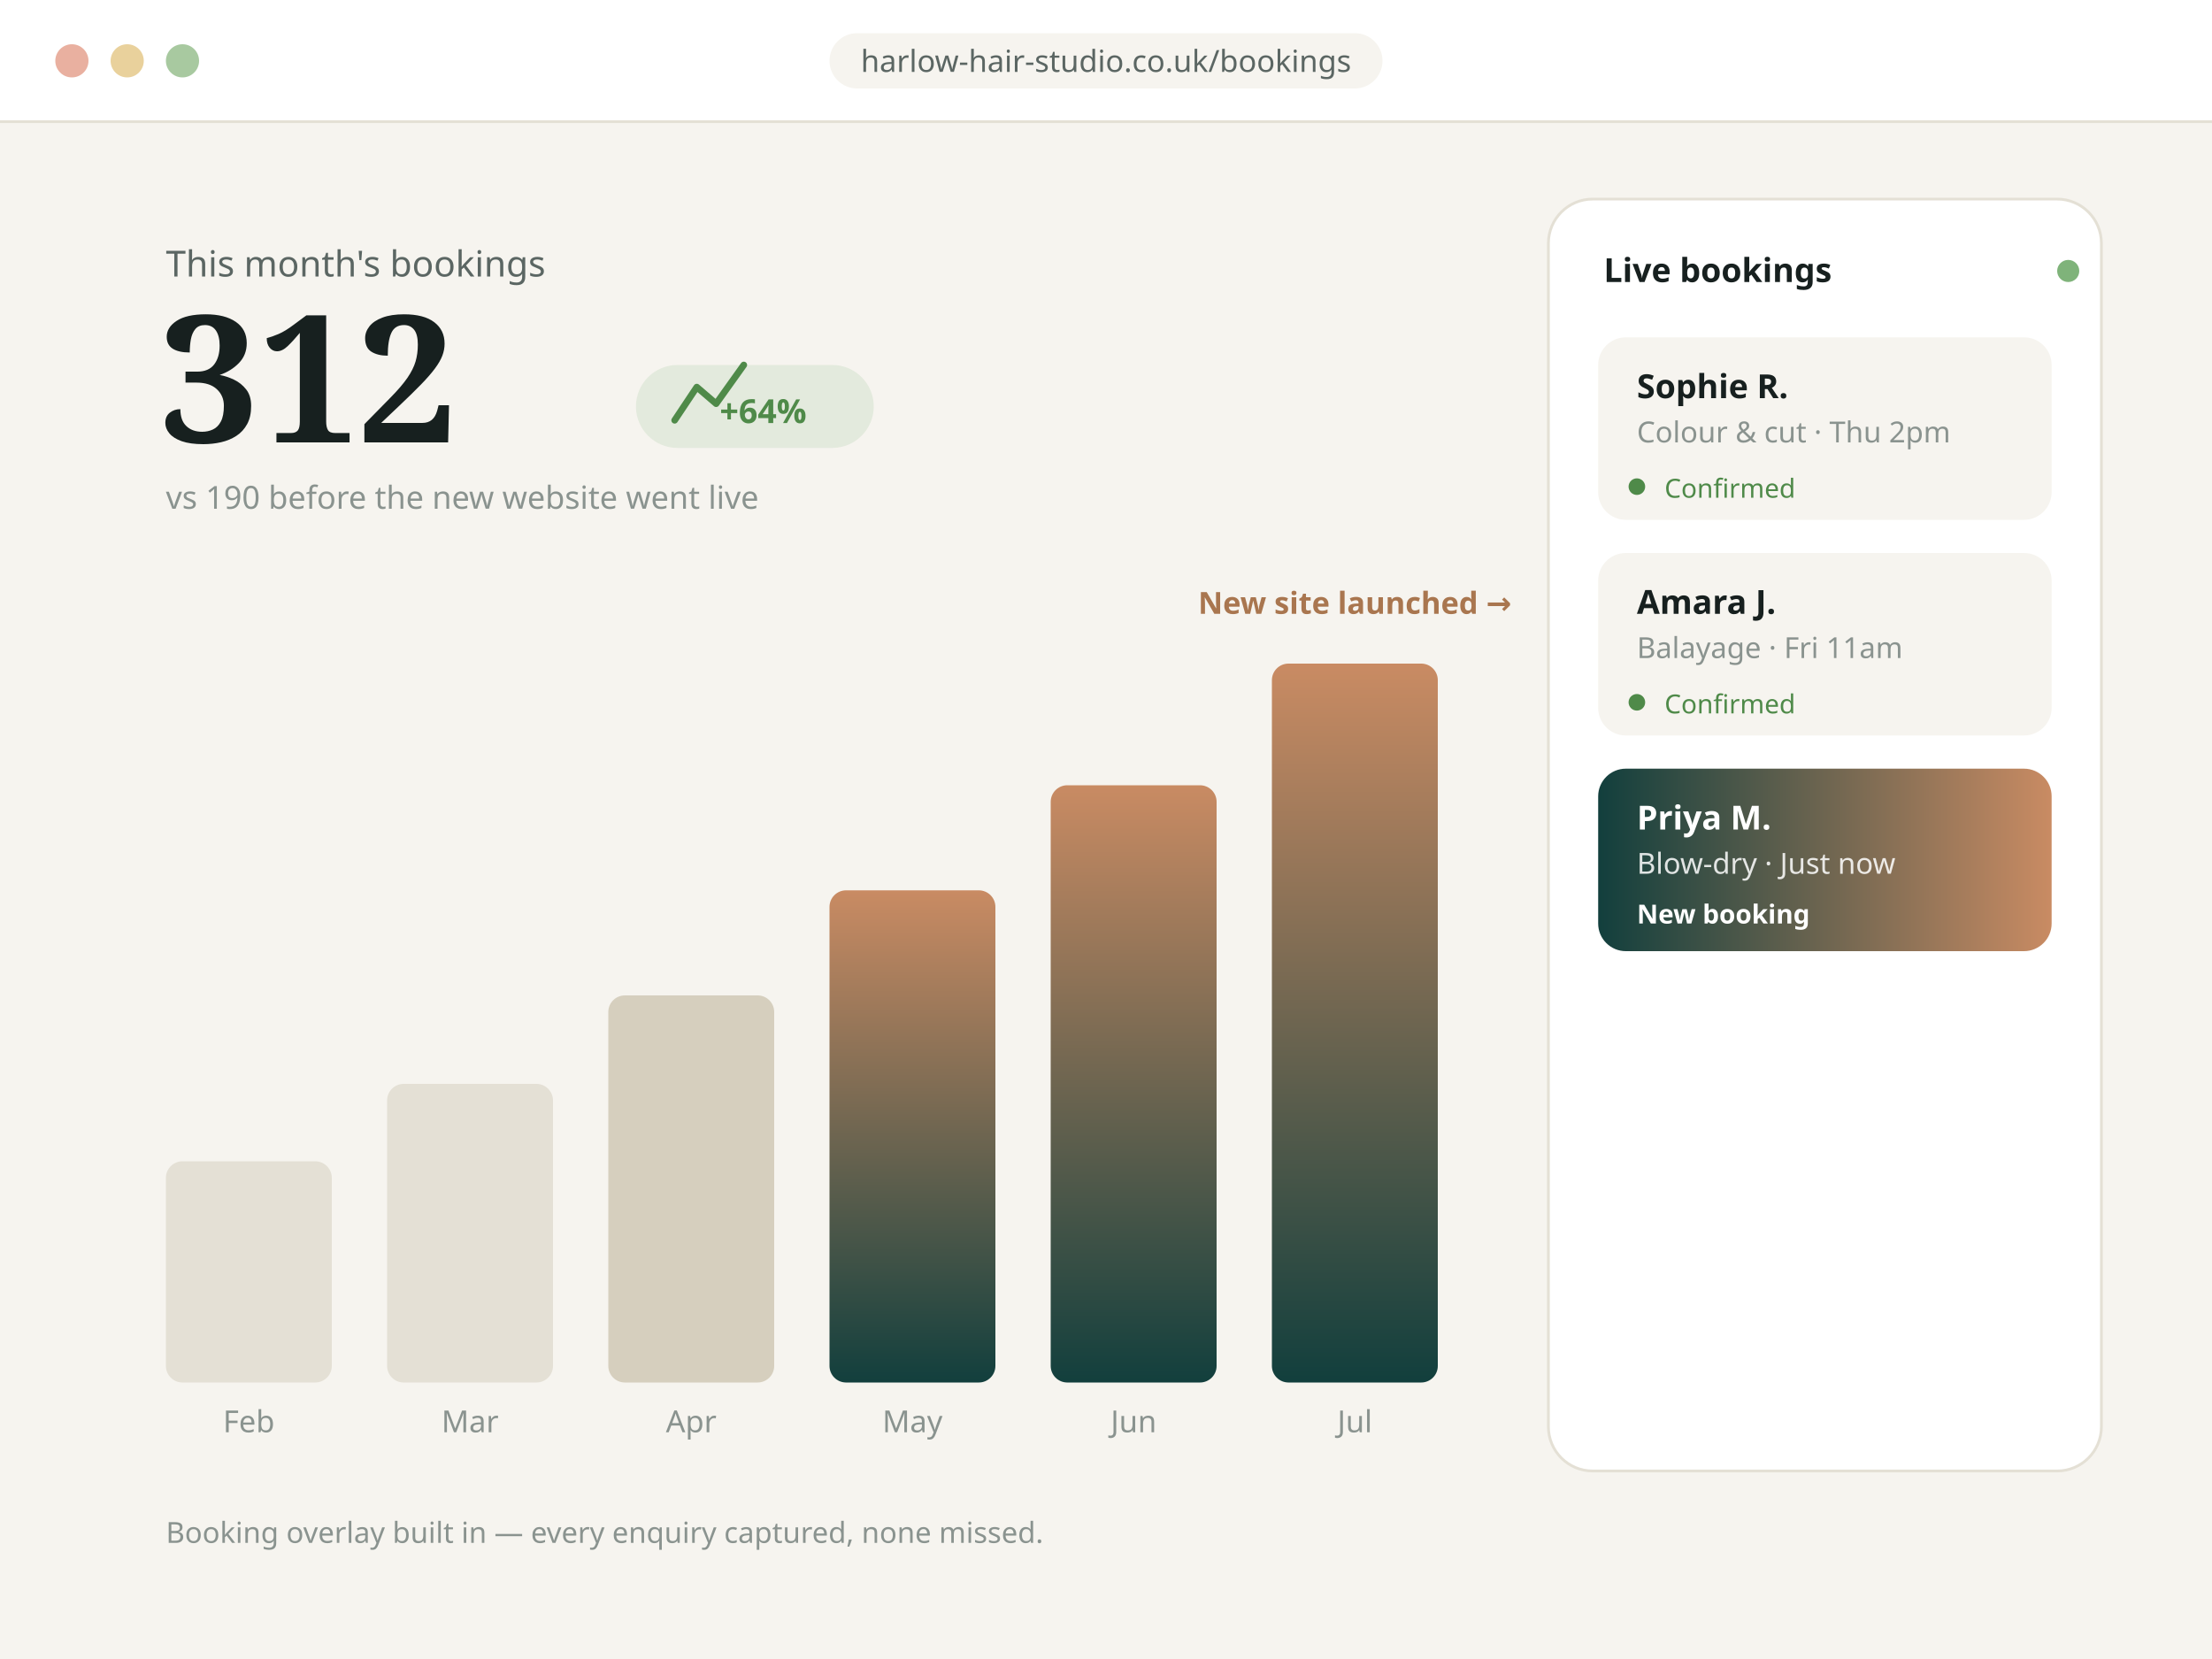
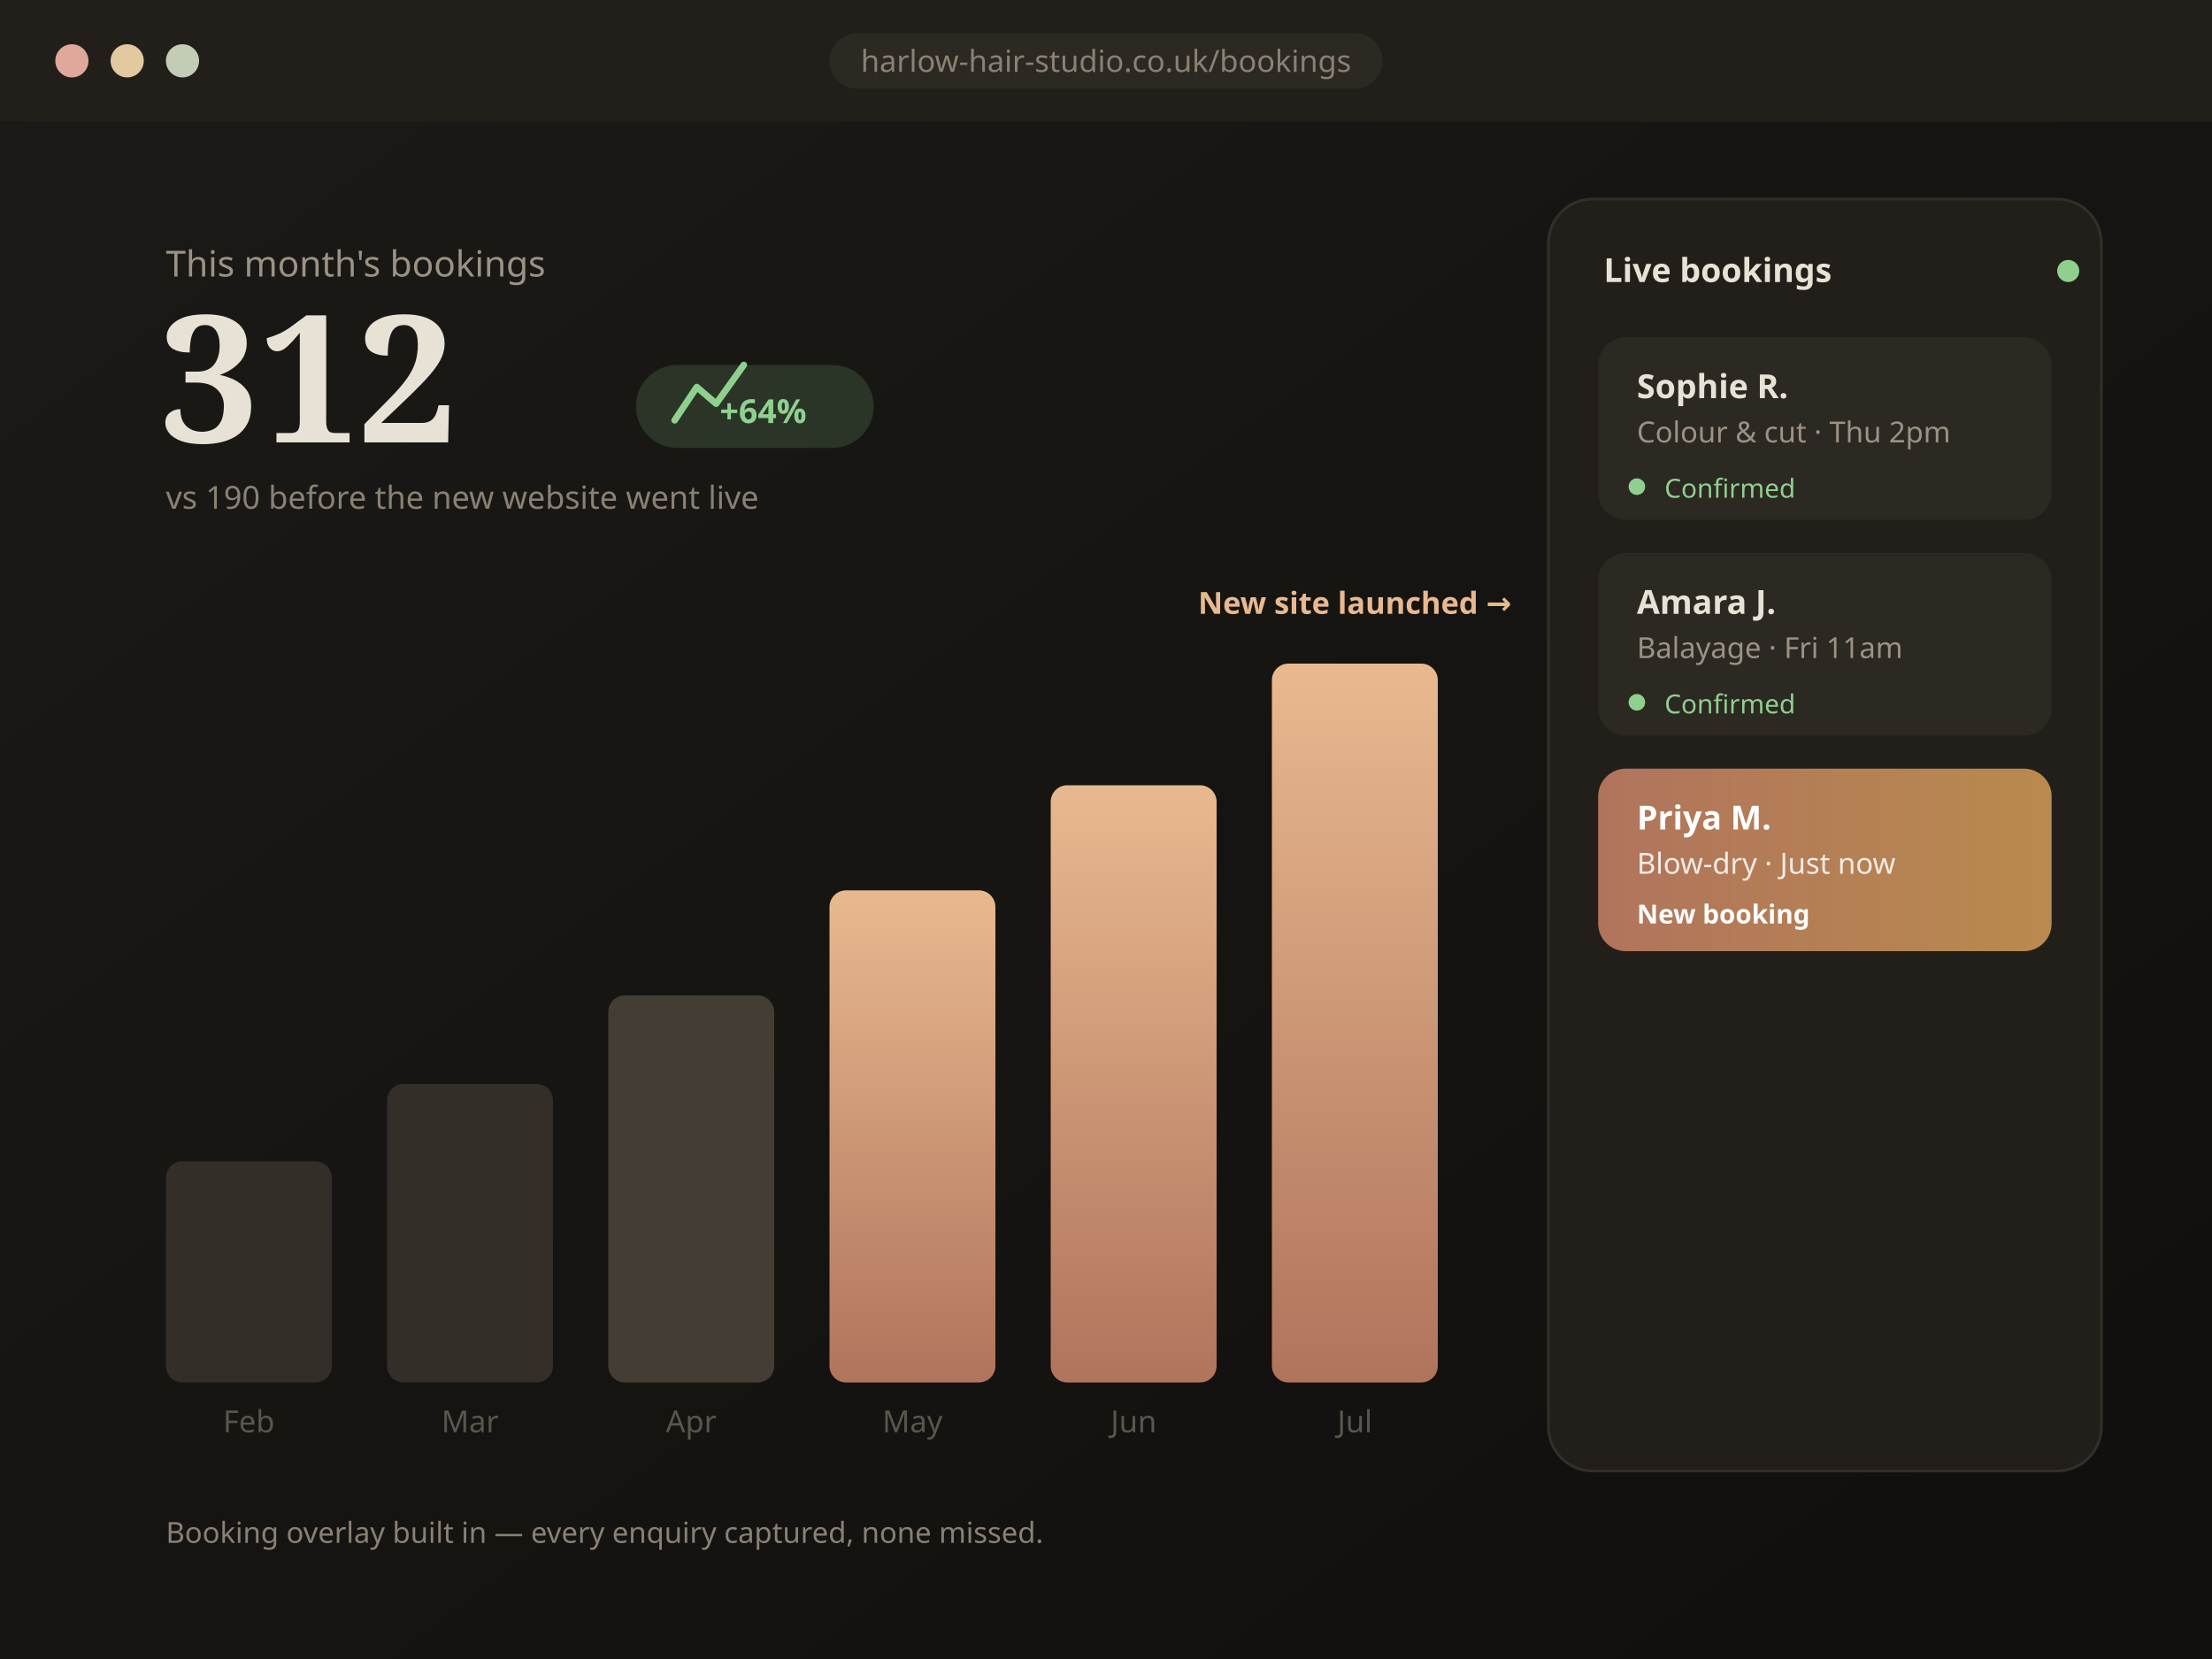
<svg xmlns="http://www.w3.org/2000/svg" viewBox="0 0 800 600">
  <defs>
+     <linearGradient id="bgGrad3" x1="0" y1="0" x2="1" y2="1">
+       <stop offset="0%" stop-color="#1c1a17" />
+       <stop offset="100%" stop-color="#100f0d" />
+     </linearGradient>
    <linearGradient id="accentGrad3" x1="0" y1="0" x2="1" y2="0">
-       <stop offset="0%" stop-color="#123F3D" />
-       <stop offset="100%" stop-color="#C98B63" />
+       <stop offset="0%" stop-color="#b0745c" />
+       <stop offset="100%" stop-color="#b98a4e" />
    </linearGradient>
    <linearGradient id="barGrad" x1="0" y1="1" x2="0" y2="0">
-       <stop offset="0%" stop-color="#123F3D" />
-       <stop offset="100%" stop-color="#C98B63" />
+       <stop offset="0%" stop-color="#b0745c" />
+       <stop offset="100%" stop-color="#e8b98f" />
    </linearGradient>
  </defs>
-   <rect width="800" height="600" fill="#F6F4EF" />
-   <rect x="0" y="0" width="800" height="44" fill="#FFFFFF" />
-   <line x1="0" y1="44" x2="800" y2="44" stroke="#E4E0D5" stroke-width="1" />
-   <circle cx="26" cy="22" r="6" fill="#e9b0a0" />
-   <circle cx="46" cy="22" r="6" fill="#e9d19c" />
-   <circle cx="66" cy="22" r="6" fill="#a8c9a0" />
-   <rect x="300" y="12" width="200" height="20" rx="10" fill="#F6F4EF" />
-   <text x="400" y="26" font-family="Manrope, sans-serif" font-size="11" fill="#5b6663" text-anchor="middle">harlow-hair-studio.co.uk/bookings</text>
-   <text x="60" y="100" font-family="Manrope, sans-serif" font-size="13" fill="#5b6663">This month's bookings</text>
-   <text x="58" y="160" font-family="Georgia, serif" font-size="64" font-weight="700" fill="#17201F">312</text>
+   <rect width="800" height="600" fill="url(#bgGrad3)" />
+   <rect x="0" y="0" width="800" height="44" fill="#221f1b" />
+   <circle cx="26" cy="22" r="6" fill="#e0a89a" />
+   <circle cx="46" cy="22" r="6" fill="#e3c9a0" />
+   <circle cx="66" cy="22" r="6" fill="#c3cdb6" />
+   <rect x="300" y="12" width="200" height="20" rx="10" fill="#2c2822" />
+   <text x="400" y="26" font-family="Manrope, sans-serif" font-size="11" fill="#8a8074" text-anchor="middle">harlow-hair-studio.co.uk/bookings</text>
+   <text x="60" y="100" font-family="Manrope, sans-serif" font-size="13" fill="#9c9284">This month's bookings</text>
+   <text x="58" y="160" font-family="Georgia, serif" font-size="64" font-weight="700" fill="#e8e2d6">312</text>
  <g transform="translate(230,132)">
-     <rect width="86" height="30" rx="15" fill="rgba(127,179,122,.16)" />
-     <path d="M14 20 l8 -12 l7 6 l10 -14" stroke="#4f8a49" stroke-width="2.4" fill="none" stroke-linecap="round" stroke-linejoin="round" />
-     <text x="46" y="21" font-family="Manrope, sans-serif" font-size="12" font-weight="700" fill="#4f8a49" text-anchor="middle">+64%</text>
+     <rect width="86" height="30" rx="15" fill="rgba(143,208,143,.16)" />
+     <path d="M14 20 l8 -12 l7 6 l10 -14" stroke="#8fd08f" stroke-width="2.4" fill="none" stroke-linecap="round" stroke-linejoin="round" />
+     <text x="46" y="21" font-family="Manrope, sans-serif" font-size="12" font-weight="700" fill="#8fd08f" text-anchor="middle">+64%</text>
  </g>
-   <text x="60" y="184" font-family="Manrope, sans-serif" font-size="11.5" fill="#8a938f">vs 190 before the new website went live</text>
+   <text x="60" y="184" font-family="Manrope, sans-serif" font-size="11.5" fill="#8a8074">vs 190 before the new website went live</text>
  <g>
-     <rect x="60" y="420" width="60" height="80" rx="6" fill="#E4E0D5" />
-     <rect x="140" y="392" width="60" height="108" rx="6" fill="#E4E0D5" />
-     <rect x="220" y="360" width="60" height="140" rx="6" fill="#D6CFBE" />
+     <rect x="60" y="420" width="60" height="80" rx="6" fill="#332e28" />
+     <rect x="140" y="392" width="60" height="108" rx="6" fill="#332e28" />
+     <rect x="220" y="360" width="60" height="140" rx="6" fill="#443d34" />
    <rect x="300" y="322" width="60" height="178" rx="6" fill="url(#barGrad)" />
    <rect x="380" y="284" width="60" height="216" rx="6" fill="url(#barGrad)" />
    <rect x="460" y="240" width="60" height="260" rx="6" fill="url(#barGrad)" />
-     <g fill="#8a938f" font-family="Manrope, sans-serif" font-size="11" text-anchor="middle">
+     <g fill="#5c554c" font-family="Manrope, sans-serif" font-size="11" text-anchor="middle">
      <text x="90" y="518">Feb</text>
      <text x="170" y="518">Mar</text>
      <text x="250" y="518">Apr</text>
      <text x="330" y="518">May</text>
      <text x="410" y="518">Jun</text>
      <text x="490" y="518">Jul</text>
    </g>
-     <text x="490" y="222" font-family="Manrope, sans-serif" font-size="11" font-weight="700" fill="#a9764f" text-anchor="middle">New site launched →</text>
+     <text x="490" y="222" font-family="Manrope, sans-serif" font-size="11" font-weight="700" fill="#e8b98f" text-anchor="middle">New site launched →</text>
  </g>
-   <rect x="560" y="72" width="200" height="460" rx="16" fill="#FFFFFF" stroke="#E4E0D5" />
-   <text x="580" y="102" font-family="Manrope, sans-serif" font-size="12" font-weight="700" fill="#17201F">Live bookings</text>
-   <circle cx="748" cy="98" r="4" fill="#7fb37a">
+   <rect x="560" y="72" width="200" height="460" rx="16" fill="#221f1b" stroke="#332e28" />
+   <text x="580" y="102" font-family="Manrope, sans-serif" font-size="12" font-weight="700" fill="#e8e2d6">Live bookings</text>
+   <circle cx="748" cy="98" r="4" fill="#8fd08f">
    <animate attributeName="opacity" values="1;.3;1" dur="1.2s" repeatCount="indefinite" />
  </circle>
  <g font-family="Manrope, sans-serif">
-     <rect x="578" y="122" width="164" height="66" rx="10" fill="#F6F4EF" />
-     <text x="592" y="144" font-size="12" font-weight="700" fill="#17201F">Sophie R.</text>
-     <text x="592" y="160" font-size="10.5" fill="#8a938f">Colour &amp; cut · Thu 2pm</text>
-     <circle cx="592" cy="176" r="3" fill="#4f8a49" />
-     <text x="602" y="180" font-size="9.5" fill="#4f8a49">Confirmed</text>
-     <rect x="578" y="200" width="164" height="66" rx="10" fill="#F6F4EF" />
-     <text x="592" y="222" font-size="12" font-weight="700" fill="#17201F">Amara J.</text>
-     <text x="592" y="238" font-size="10.5" fill="#8a938f">Balayage · Fri 11am</text>
-     <circle cx="592" cy="254" r="3" fill="#4f8a49" />
-     <text x="602" y="258" font-size="9.5" fill="#4f8a49">Confirmed</text>
+     <rect x="578" y="122" width="164" height="66" rx="10" fill="#2c2822" />
+     <text x="592" y="144" font-size="12" font-weight="700" fill="#e8e2d6">Sophie R.</text>
+     <text x="592" y="160" font-size="10.5" fill="#9c9284">Colour &amp; cut · Thu 2pm</text>
+     <circle cx="592" cy="176" r="3" fill="#8fd08f" />
+     <text x="602" y="180" font-size="9.5" fill="#8fd08f">Confirmed</text>
+     <rect x="578" y="200" width="164" height="66" rx="10" fill="#2c2822" />
+     <text x="592" y="222" font-size="12" font-weight="700" fill="#e8e2d6">Amara J.</text>
+     <text x="592" y="238" font-size="10.5" fill="#9c9284">Balayage · Fri 11am</text>
+     <circle cx="592" cy="254" r="3" fill="#8fd08f" />
+     <text x="602" y="258" font-size="9.5" fill="#8fd08f">Confirmed</text>
    <rect x="578" y="278" width="164" height="66" rx="10" fill="url(#accentGrad3)" />
    <text x="592" y="300" font-size="12" font-weight="700" fill="#fff">Priya M.</text>
    <text x="592" y="316" font-size="10.5" fill="rgba(255,255,255,.85)">Blow-dry · Just now</text>
    <text x="592" y="334" font-size="9.5" font-weight="700" fill="#fff">New booking</text>
  </g>
-   <text x="60" y="558" font-family="Manrope, sans-serif" font-size="10.5" fill="#8a938f">Booking overlay built in — every enquiry captured, none missed.</text>
+   <text x="60" y="558" font-family="Manrope, sans-serif" font-size="10.5" fill="#8a8074">Booking overlay built in — every enquiry captured, none missed.</text>
</svg>
